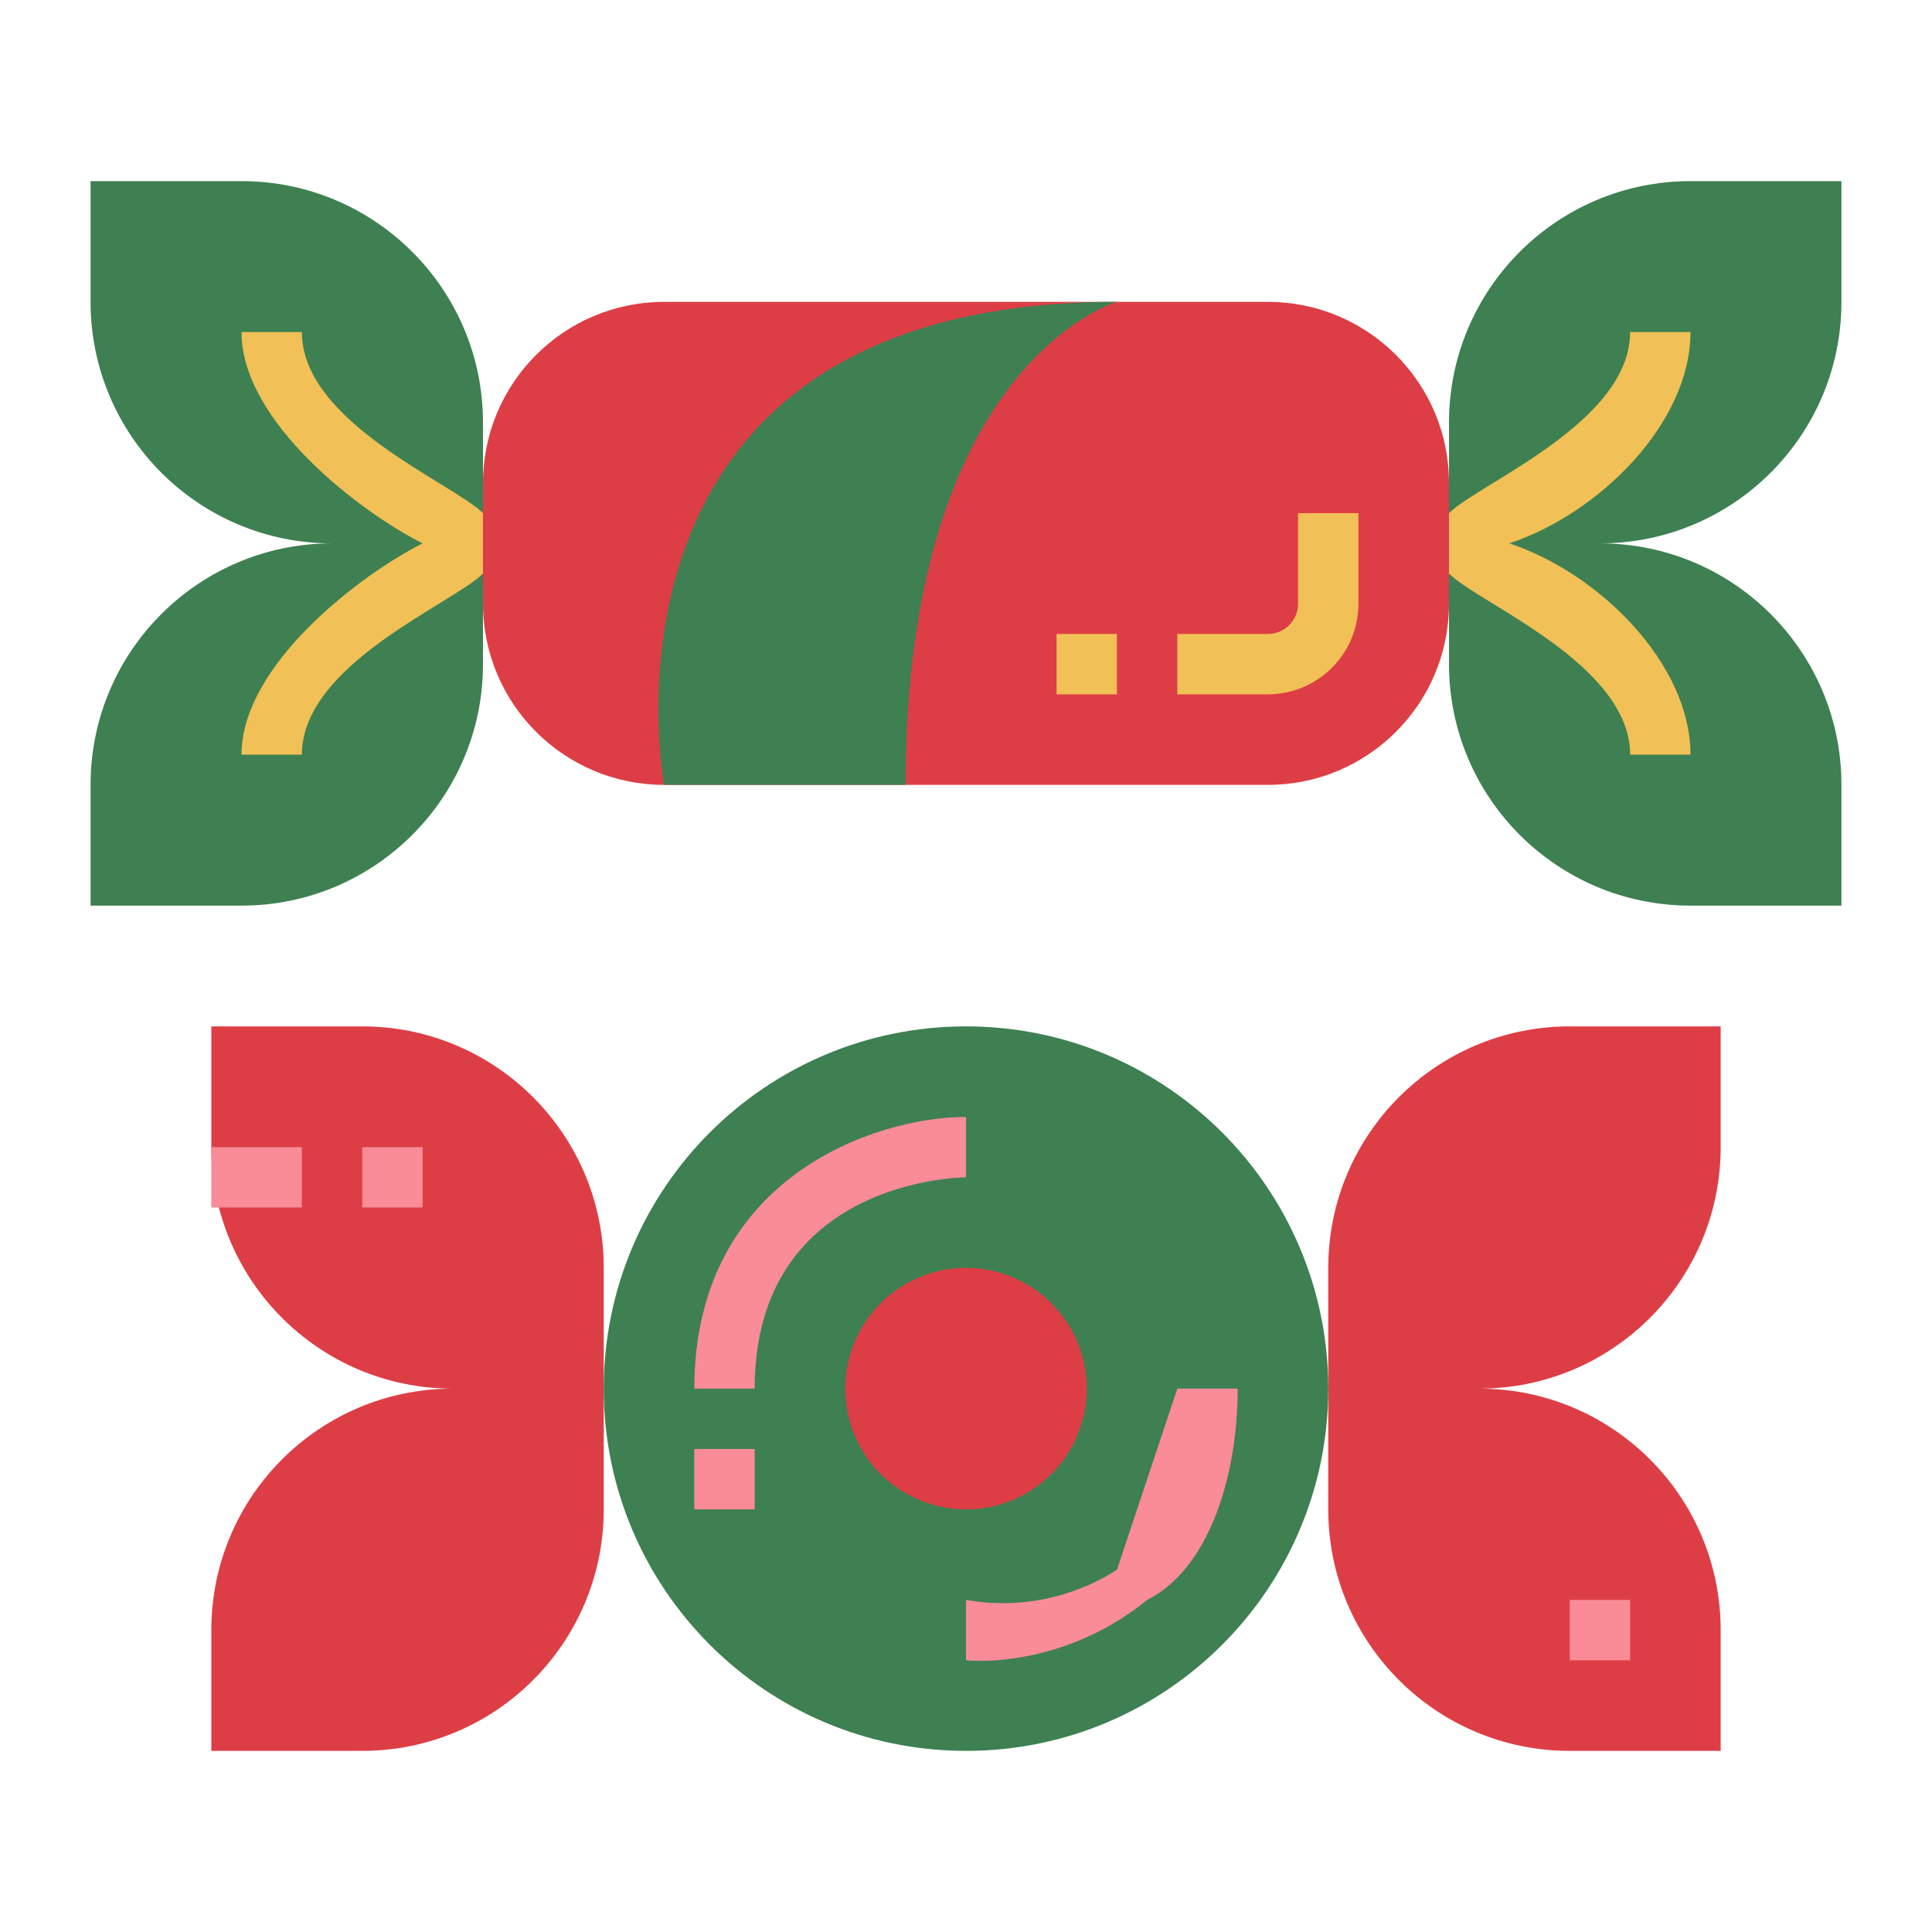
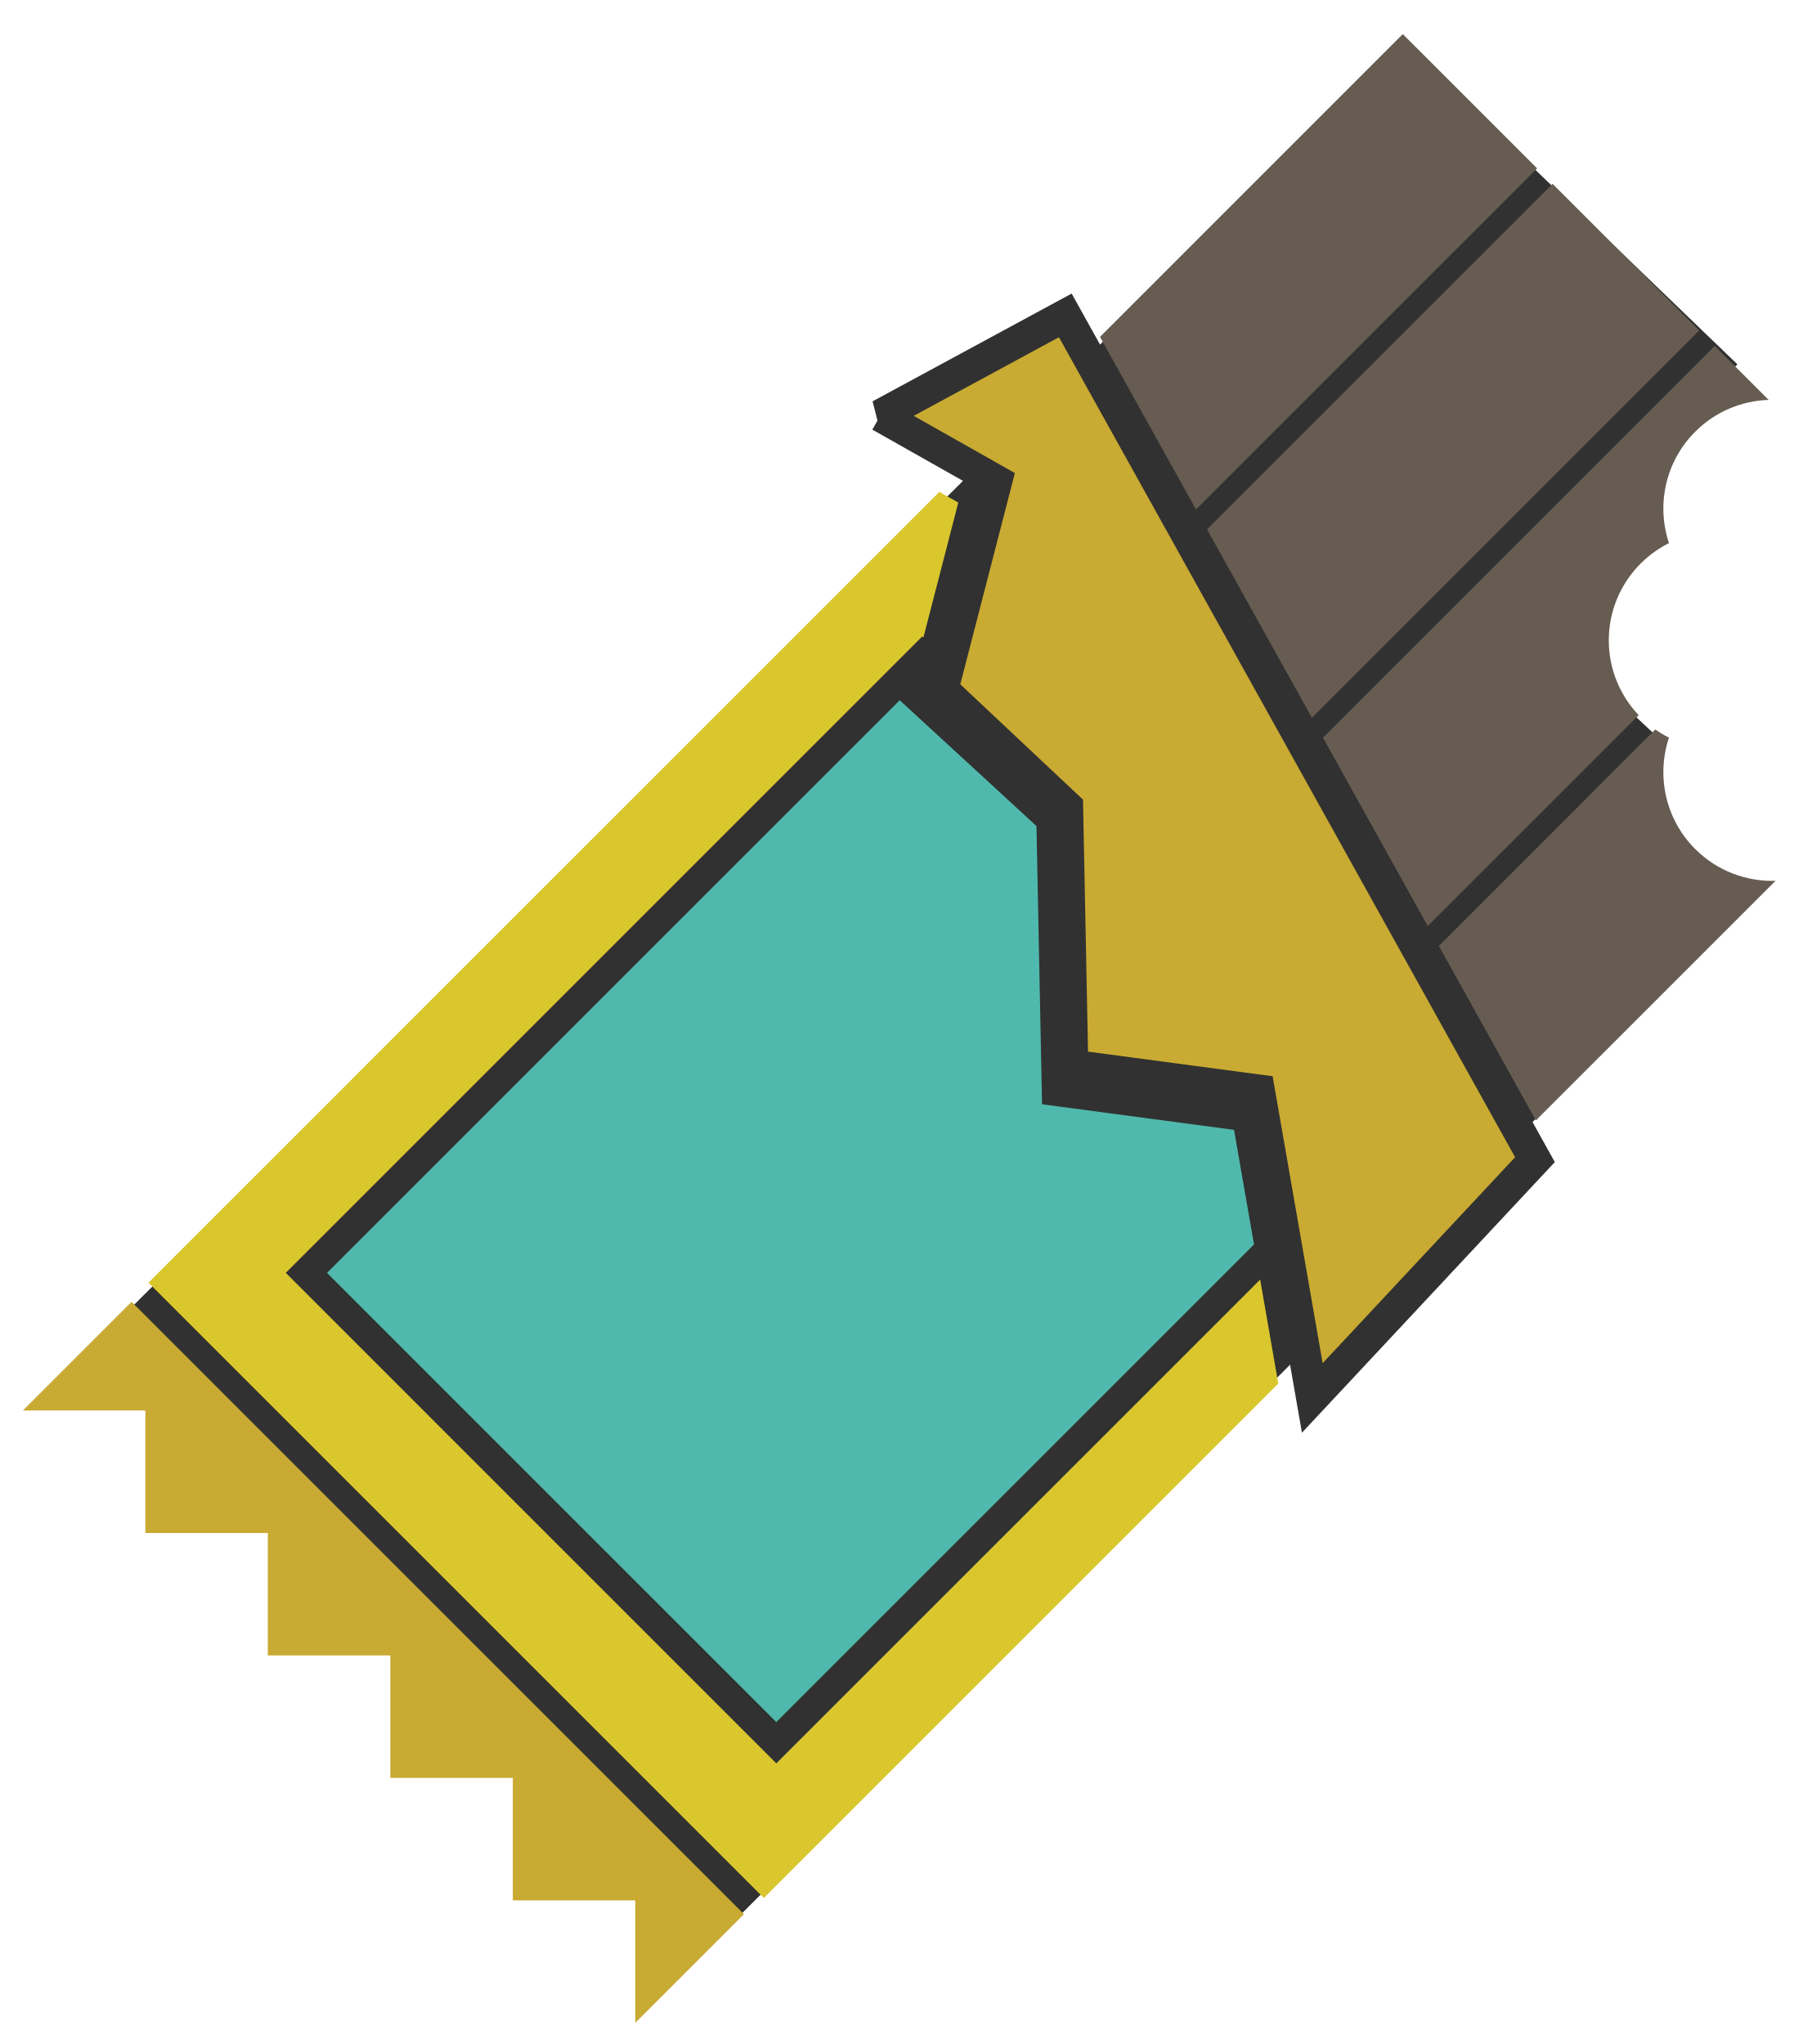
- <svg xmlns="http://www.w3.org/2000/svg" viewBox="0 0 64 64" width="512" height="512">
-   <path d="M61 10V6h-5a8 8 0 00-8 8v8a8 8 0 008 8h5v-4a8 8 0 00-8-8 8 8 0 008-8zM8 6H3v4a8 8 0 008 8 8 8 0 00-8 8v4h5a8 8 0 008-8v-8a8 8 0 00-8-8z" fill="#3e8051" />
-   <path d="M50 18c3-1 6-4 6-7h-2c0 3-5 5-6 6v2c1 1 6 3 6 6h2c0-3-3-6-6-7zM16 17c-1-1-6-3-6-6H8c0 3 4 6 6 7-2 1-6 4-6 7h2c0-3 5-5 6-6v-1z" fill="#f1c056" />
-   <rect x="16" y="10" width="32" height="16" rx="6" ry="6" fill="#dd3e46" />
-   <path d="M12 34H7v4a8 8 0 008 8 8 8 0 00-8 8v4h5a8 8 0 008-8v-8a8 8 0 00-8-8zM57 38v-4h-5a8 8 0 00-8 8v8a8 8 0 008 8h5v-4a8 8 0 00-8-8 8 8 0 008-8z" fill="#dd3e46" />
-   <path fill="#f1c056" d="M35 21h2v2h-2zM42 23h-3v-2h3a1 1 0 001-1v-3h2v3a3 3 0 01-3 3z" />
-   <circle cx="32" cy="46" r="12" fill="#3e8051" />
-   <circle cx="32" cy="46" r="4" fill="#dd3e46" />
-   <path d="M25 46h-2c0-7 6-9 9-9v2s-7 0-7 7zM23 48h2v2h-2zM33 55a7 7 0 01-1 0v-2a7 7 0 005-1l2-6h2c0 3-1 6-3 7a9 9 0 01-5 2z" fill="#f98c96" />
-   <path d="M22 26s-3-16 15-16c0 0-7 2-7 16z" fill="#3e8051" />
-   <path fill="#f98c96" d="M7 38h3v2H7zM12 38h2v2h-2zM52 53h2v2h-2z" />
+ <svg xmlns="http://www.w3.org/2000/svg" width="140" height="158" viewBox="0 0 140 158">
+   <g fill="none" fill-rule="evenodd">
+     <path d="M7.874 103.33L108.484 3.32l25.806 24.846-9.402 8.72-4.524 12.543 5.705 5.634 2.015 1.887-.787 5.228-6.323 22.027-65.782 65.853-47.32-46.73z" fill="#313131" />
+     <path d="M1.768 109.03h9.466v9.468H20.7v9.467h9.468v9.467h9.467v9.467h9.467v9.466l8.4-8.4L10.17 100.63l-8.402 8.4z" fill="#C9AA32" />
+     <path d="M25.276 98.392L60 133.118l36.924-36.923-1.544-8.858-14.84-1.977-.43-21.506-10.57-9.726-44.264 44.264z" fill="#50B9AD" />
+     <path d="M110.353 71.585l16.303-16.303c-1.43-1.506-2.312-3.538-2.31-5.78 0-3.293 1.894-6.137 4.65-7.52-.976-2.927-.3-6.283 2.03-8.613 1.574-1.574 3.615-2.39 5.675-2.457l-4.17-4.17-30.278 30.28 8.1 14.562zM131.027 65.634c-2.33-2.33-3.007-5.687-2.032-8.615-.368-.185-.72-.398-1.054-.632L111.21 73.122l7.5 13.485 18.523-18.52c-2.236.068-4.495-.745-6.203-2.453M118.806 13.017L108.423 2.635 85.02 26.04l7.42 13.342 26.366-26.365zM101.397 55.484l29.938-29.938-11.333-11.333L93.295 40.92l8.102 14.564z" fill="#665C51" />
+     <path d="M60 136.307L22.088 98.39l49.196-49.195.087.087 2.696-10.434-1.464-.827-61.128 61.13 47.563 47.563L98.8 106.95l-1.402-8.04L60 136.308z" fill="#D9C72D" />
+     <path d="M68.04 32.122l8.95 5.06-4.164 16.12 9.64 9.06.4 20.027 14.422 1.92 4.14 23.753 17.21-18.422-36.3-65.26-14.3 7.742z" stroke="#313131" stroke-width="2.5" fill="#C9AA32" />
+   </g>
</svg>
